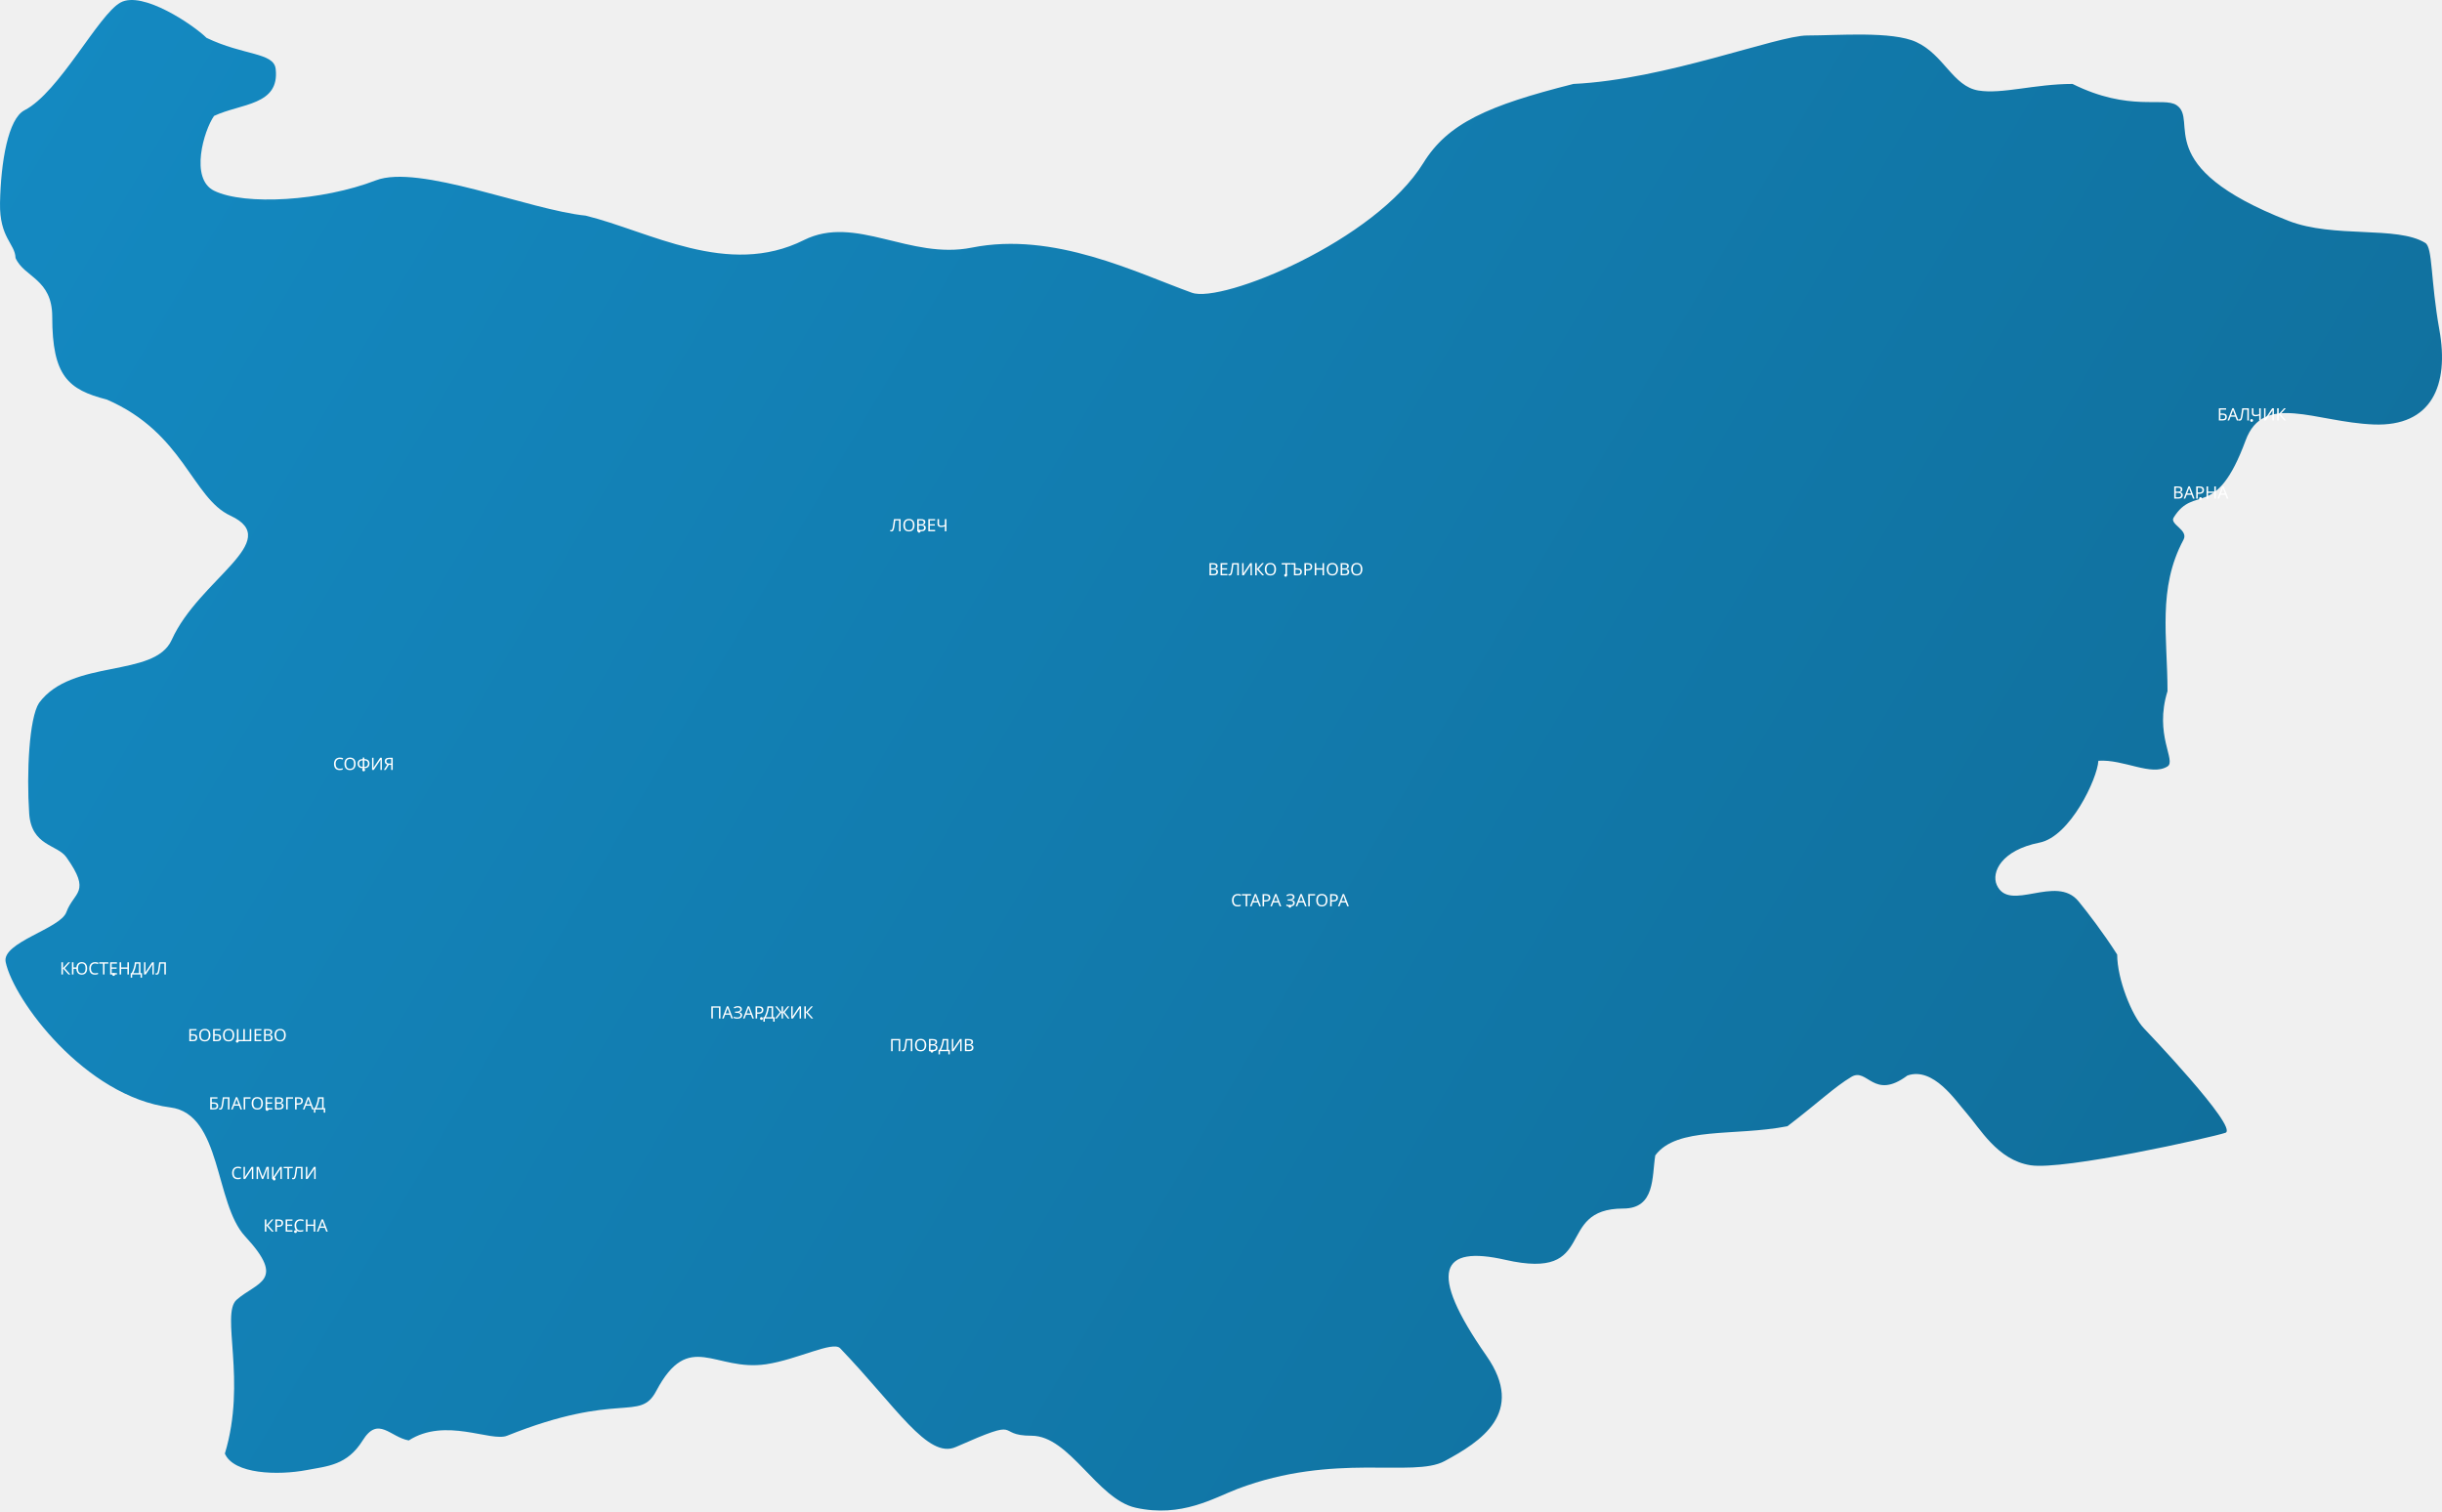
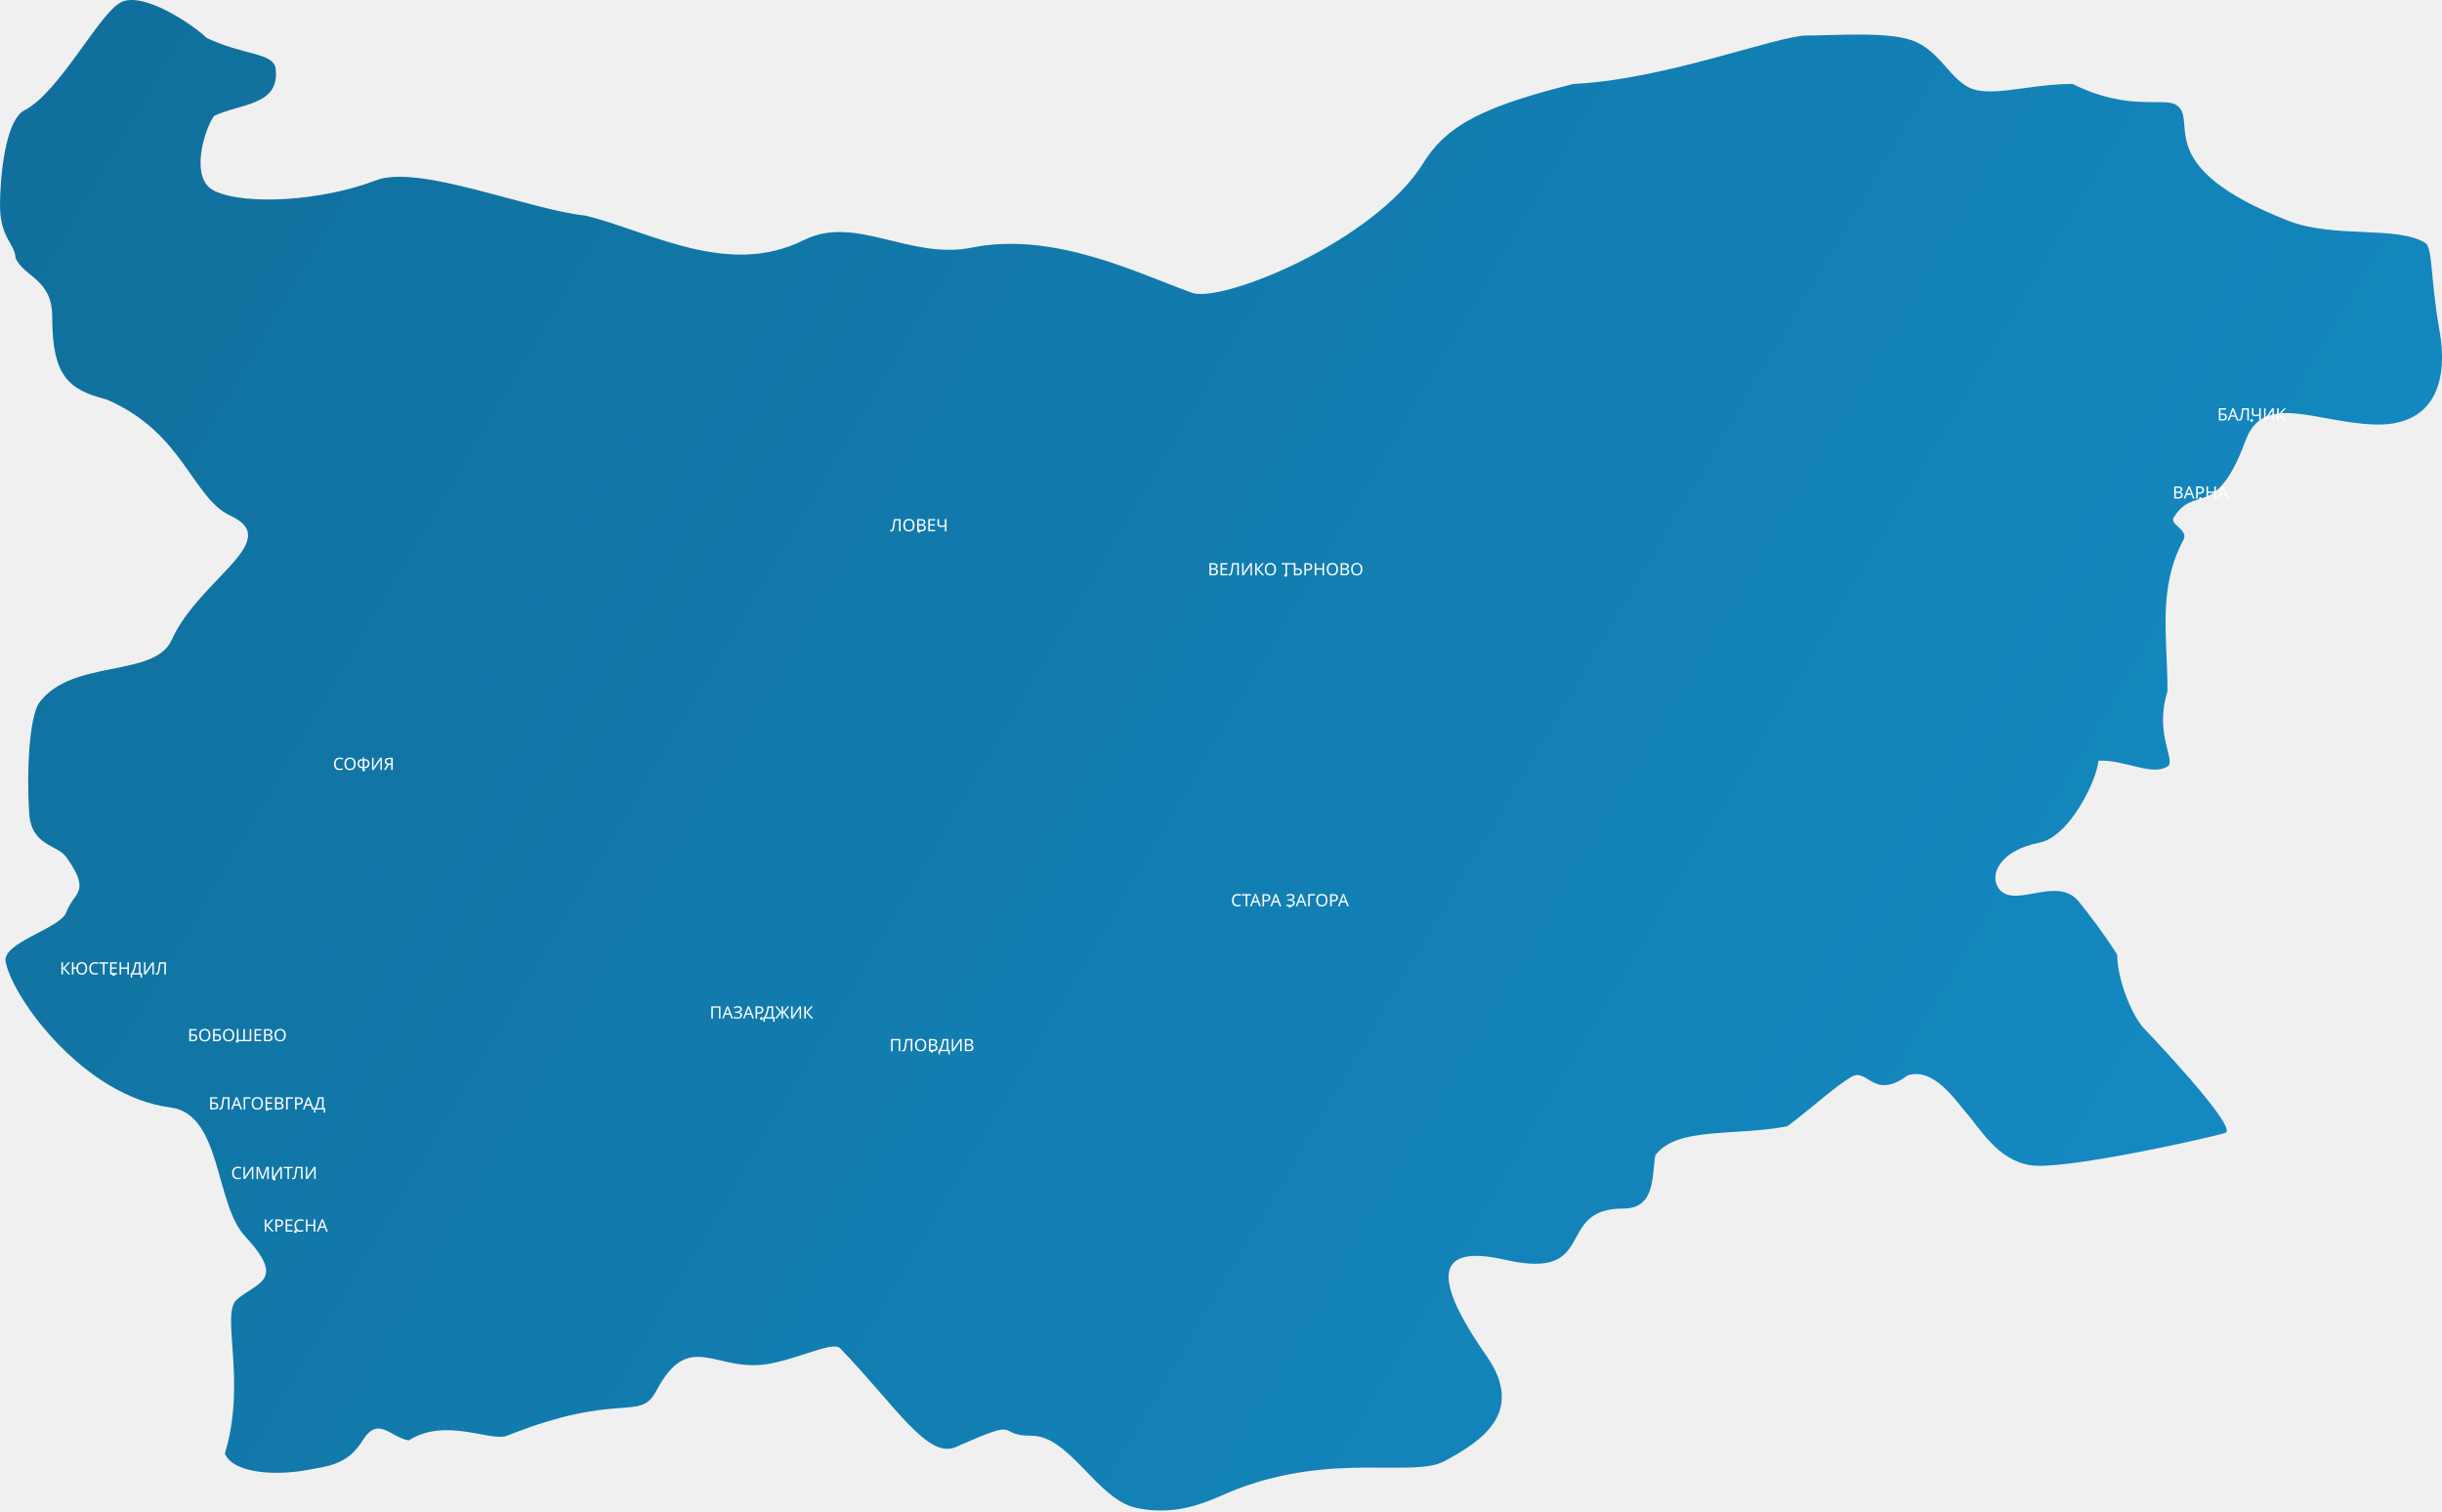
<svg xmlns="http://www.w3.org/2000/svg" width="1719" height="1064" fill="none" viewBox="0 0 1719 1064">
  <g class="map_outline">
    <path fill="url(#a)" d="M145.373 26.638c-9.05-8.94-45.031-33.442-60.593-24.833-15.563 8.609-43.045 63.242-67.547 75.825C5.76 83.52.569 113.925.015 142.859c-.472 24.608 10.622 28.595 10.926 38.74 5.96 13.686 25.827 14.569 25.827 41.389 0 41.813 11.258 51.323 38.41 58.276 54.302 23.509 59.931 69.203 87.082 81.785 38.04 17.628-22.185 44.7-41.389 87.414-12.166 27.058-70.196 12.913-93.374 44.369-6.968 10.574-8.883 49.312-6.953 77.811 1.555 22.966 19.774 21.81 26.158 30.794 17.88 25.165 5.297 24.171 0 38.74-4.239 11.655-45.633 21.191-42.714 35.098 5.629 26.82 55.958 94.698 115.889 102.314 36.271 4.609 31.125 67.547 52.647 90.725 29.436 31.7 8.278 32.118-5.96 44.7-11.39 10.066 7.285 56.951-8.277 108.276 6.291 14.57 37.426 15.42 57.613 11.59 14.639-2.78 28.476-3.31 39.403-20.86 10.957-17.602 19.366-2.27 32.449 0 25.826-16.559 57.734 1.27 69.202-3.31 79.202-31.685 93.283-9.44 104.963-31.46 23.178-43.707 41.058-13.427 77.48-18.874 21.862-3.269 46.899-16.555 51.985-11.257 39.734 41.389 61.717 78.271 81.454 69.531 49.336-21.851 26.489-7.94 53.309-7.94 26.82 0 46.082 44.57 73.176 50.66 32.449 7.28 55.501-7.06 71.851-13.25 68.209-25.83 123.543-7.59 145.688-19.53 25.17-13.58 57.54-33.952 29.47-74.174-42.05-60.262-31.79-77.811 13.25-67.547 66.56 15.174 33.77-36.091 83.1-36.091 22.62 0 20.09-22.405 22.52-37.416 15.23-20.529 55.63-13.244 93.04-20.529 22.19-16.957 32.78-27.411 45.03-34.767 11.31-6.782 15.57 16.887 39.41-.928 18.21-6.356 33.98 17.755 41.06 25.762 10.06 11.39 22.18 33.773 45.69 37.416 23.51 3.642 127.15-19.536 137.08-22.847 9.93-3.311-57.28-73.507-57.28-73.507-8.58-8.91-18.88-34.767-18.88-51.985-9.93-15.562-20.77-29.575-27.15-37.415-15.89-19.536-48.76 8.319-57.61-11.589-3.97-8.94 3.31-24.503 30.13-29.801 21.46-4.238 40.73-45.031 41.39-57.613 17.88-1.214 37.28 11.125 48.67 3.973 6.39-4.012-9.6-22.184 0-52.978 0-37.747-7.17-72.307 11.26-106.618 3.71-6.904-9.93-10.735-6.95-15.563 14.75-23.885 29.65 2.649 50.66-54.302 12.58-34.105 49-12.913 90.06-11.258 41.06 1.656 53.31-27.769 46.36-66.554-6.3-35.097-4.64-57.988-9.94-61.255-19.86-12.252-64.28-3.035-96.35-15.563-98.34-38.409-62.58-70.858-78.81-81.454-9.18-6-33.11 4.967-73.17-14.9-26.49 0-49.57 7.364-66.22 4.636-17.94-2.937-24.29-25.148-43.71-34.105-17.06-7.868-54.99-4.635-76.82-4.635-21.16 0-100 31.124-164.56 34.104-60.42 15.239-88.43 27.752-105.63 55.627-33.908 54.969-141.714 98.995-162.906 91.387-38.74-13.906-97.015-43.375-154.96-31.786-43.832 8.766-81.785-23.509-118.208-5.298-53.556 26.778-108.936-6.291-153.636-17.218-39.402-3.973-117.479-36.489-147.676-24.833-37.747 14.569-92.381 17.88-113.903 7.284-17.218-8.476-7.174-42.382 0-52.647 19.094-8.94 46.356-7.284 43.376-33.111-1.348-11.68-22.516-9.271-48.674-21.854Z" class="map_outline_path" />
    <g class="map_gradove">
      <g>
        <circle cx="256" cy="542" r="1" fill="#fff" class="sofia" />
        <text x="256" y="542" text-anchor="middle" font-family="SofiaSansMedium" alignment-baseline="middle" fill="#fff" font-size="3rem">СОФИЯ</text>
      </g>
      <g>
        <circle cx="80" cy="686" r="1" fill="#fff" class="kustendil" />
        <text x="80" y="686" text-anchor="middle" font-family="SofiaSansMedium" alignment-baseline="middle" fill="#fff" font-size="3rem">КЮСТЕНДИЛ</text>
      </g>
      <g>
        <circle cx="167" cy="733" r="1" fill="#fff" class="boboshevo" />
        <text x="167" y="733" text-anchor="middle" font-family="SofiaSansMedium" alignment-baseline="middle" fill="#fff" font-size="3rem">БОБОШЕВО</text>
      </g>
      <g>
        <circle cx="188" cy="781" r="1" fill="#fff" class="blagoevgrad" />
        <text x="188" y="781" text-anchor="middle" font-family="SofiaSansMedium" alignment-baseline="middle" fill="#fff" font-size="3rem">БЛАГОЕВГРАД</text>
      </g>
      <g>
        <circle cx="193" cy="830" r="1" fill="#fff" class="simitli" />
        <text x="193" y="830" text-anchor="middle" font-family="SofiaSansMedium" alignment-baseline="middle" fill="#fff" font-size="3rem">СИМИТЛИ</text>
      </g>
      <g>
        <circle cx="208" cy="867" r="1" fill="#fff" class="kresna" />
        <text x="208" y="867" text-anchor="middle" font-family="SofiaSansMedium" alignment-baseline="middle" fill="#fff" font-size="3rem">КРЕСНА</text>
      </g>
      <g>
        <circle cx="647" cy="374" r="1" fill="#fff" class="lovech" />
        <text x="647" y="374" text-anchor="middle" font-family="SofiaSansMedium" alignment-baseline="middle" fill="#fff" font-size="3rem">ЛОВЕЧ</text>
      </g>
      <g>
        <circle cx="536" cy="717" r="1" fill="#fff" class="pazarjik" />
        <text x="536" y="717" text-anchor="middle" font-family="SofiaSansMedium" alignment-baseline="middle" fill="#fff" font-size="3rem">ПАЗАРДЖИК</text>
      </g>
      <g>
        <circle cx="656" cy="740" r="1" fill="#fff" class="plovdiv" />
        <text x="656" y="740" text-anchor="middle" font-family="SofiaSansMedium" alignment-baseline="middle" fill="#fff" font-size="3rem">ПЛОВДИВ</text>
      </g>
      <g>
        <circle cx="905" cy="405" r="1" fill="#fff" class="veliko_tyrnovo" />
        <text x="905" y="405" text-anchor="middle" font-family="SofiaSansMedium" alignment-baseline="middle" fill="#fff" font-size="3rem">ВЕЛИКО ТЪРНОВО</text>
      </g>
      <g>
        <circle cx="908" cy="638" r="1" fill="#fff" class="stara_zagora" />
        <text x="908" y="638" text-anchor="middle" font-family="SofiaSansMedium" alignment-baseline="middle" fill="#fff" font-size="3rem">СТАРА ЗАГОРА</text>
      </g>
      <g>
        <circle cx="1549" cy="351" r="1" fill="#fff" class="varna" />
        <text x="1549" y="351" text-anchor="middle" font-family="SofiaSansMedium" alignment-baseline="middle" fill="#fff" font-size="3rem">ВАРНА</text>
      </g>
      <g>
        <circle cx="1585" cy="296" r="1" fill="#fff" class="balchik" />
        <text x="1585" y="296" text-anchor="middle" font-family="SofiaSansMedium" alignment-baseline="middle" fill="#fff" font-size="3rem">БАЛЧИК</text>
      </g>
    </g>
  </g>
  <defs>
    <linearGradient id="a" x1="-109" x2="1593.5" y1="19.5" y2="1024" class="a" gradientUnits="userSpaceOnUse">
-       <stop stop-color="#148bc4" />
-       <stop offset="1" stop-color="#106d99" />
+       <stop stop-color="#106d99" />
+       <stop offset="1" stop-color="#148bc4" />
    </linearGradient>
  </defs>
</svg>
